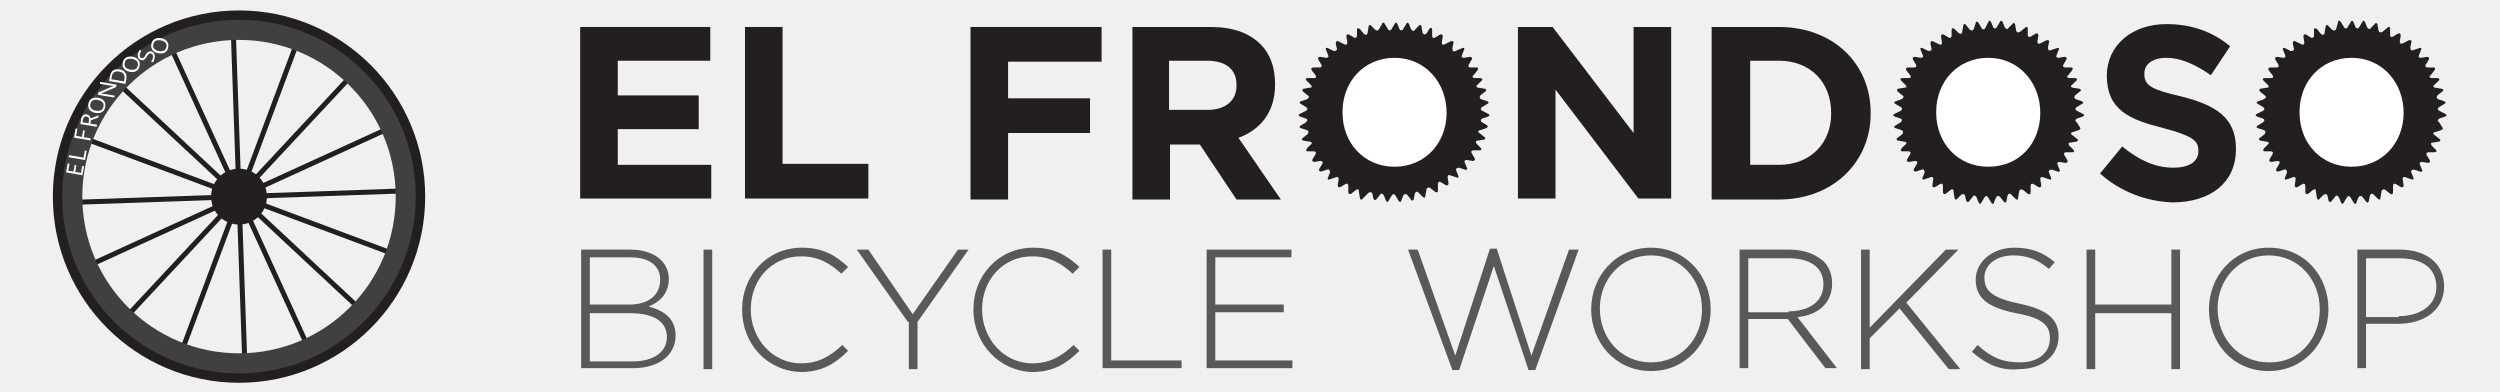
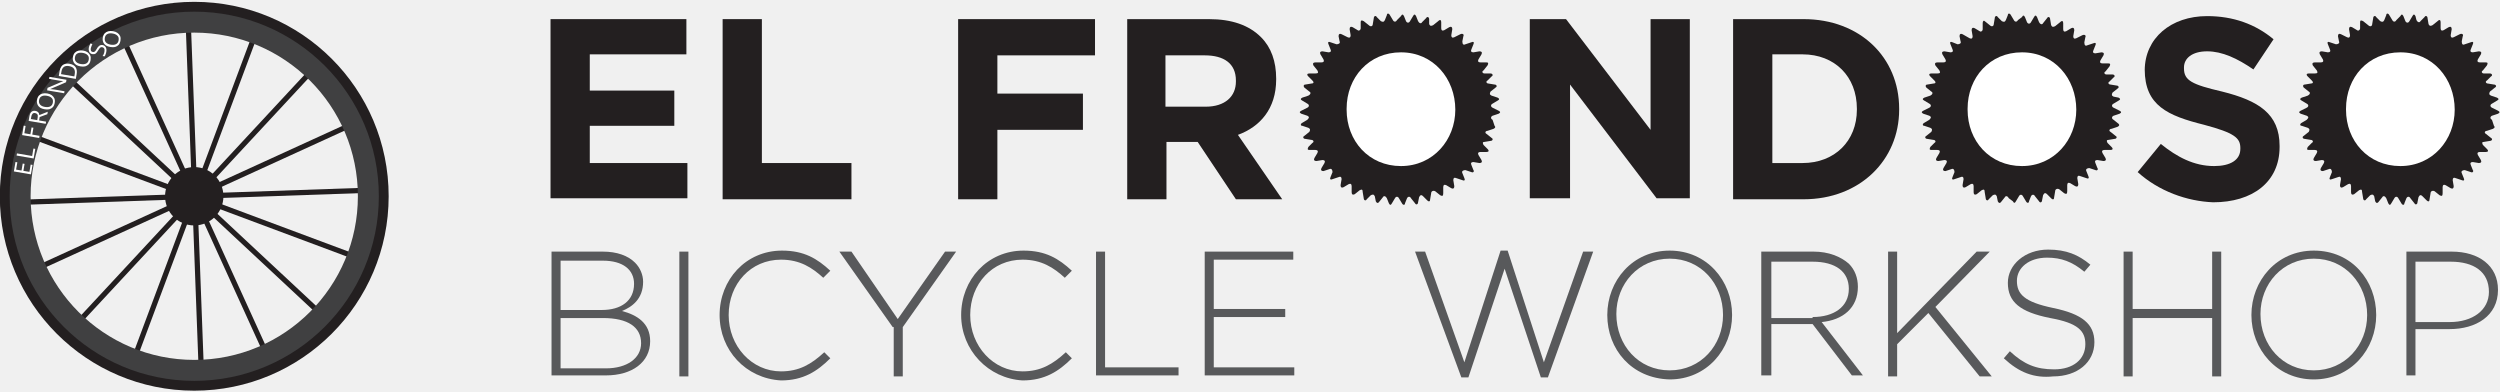
- <svg xmlns="http://www.w3.org/2000/svg" version="1.1" id="Layer_1" x="0px" y="0px" viewBox="0 0 259.4 40.6" enable-background="new 0 0 259.4 40.6" xml:space="preserve">
-   <path fill="#231F20" d="M60.2,2.8h13.5v3.5h-9.6v3.6h8.4v3.5h-8.4v3.7h9.7v3.5H60.2V2.8z" />
-   <path fill="#231F20" d="M77.3,2.8h3.9V17h8.9v3.6H77.3V2.8z" />
-   <path fill="#231F20" d="M100.7,2.8h13.6v3.6h-9.7v3.8h8.5v3.6h-8.5v6.9h-3.9V2.8z" />
-   <path fill="#231F20" d="M117.4,2.8h8.2c2.3,0,4,0.6,5.2,1.8c1,1,1.5,2.4,1.5,4.1v0.1c0,2.9-1.6,4.7-3.8,5.5l4.4,6.4h-4.6l-3.8-5.7  h-3.1v5.7h-3.9V2.8z M125.3,11.4c1.9,0,3-1,3-2.5V8.8c0-1.7-1.2-2.5-3.1-2.5h-3.9v5.1H125.3z" />
-   <path display="none" fill="#231F20" d="M135.2,11.7L135.2,11.7c0-5.1,4-9.3,9.5-9.3c5.5,0,9.5,4.1,9.5,9.2v0.1c0,5.1-4,9.2-9.5,9.2  C139.2,20.9,135.2,16.8,135.2,11.7z M150.1,11.7L150.1,11.7c0-3.1-2.2-5.7-5.4-5.7s-5.4,2.5-5.4,5.6v0.1c0,3.1,2.2,5.6,5.4,5.6  S150.1,14.8,150.1,11.7z" />
+ <svg xmlns="http://www.w3.org/2000/svg" version="1.1" id="Layer_1" x="0px" y="0px" viewBox="0 0 248.4 38.9" enable-background="new 0 0 248.4 38.9" xml:space="preserve">
+   <path fill="#231F20" d="M54.7,1.9h13.5v3.5h-9.6V9H67v3.5h-8.4v3.7h9.7v3.5H54.7V1.9z" />
+   <path fill="#231F20" d="M71.8,1.9h3.9v14.3h8.9v3.6H71.8V1.9z" />
+   <path fill="#231F20" d="M95.2,1.9h13.6v3.6h-9.7v3.8h8.5v3.6h-8.5v6.9h-3.9V1.9z" />
+   <path fill="#231F20" d="M111.9,1.9h8.2c2.3,0,4,0.6,5.2,1.8c1,1,1.5,2.4,1.5,4.1v0.1c0,2.9-1.6,4.7-3.8,5.5l4.4,6.4h-4.6l-3.8-5.7  h-3.1v5.7h-3.9V1.9z M119.8,10.6c1.9,0,3-1,3-2.5V8c0-1.7-1.2-2.5-3.1-2.5h-3.9v5.1H119.8z" />
+   <path display="none" fill="#231F20" d="M129.7,10.9L129.7,10.9c0-5.1,4-9.3,9.5-9.3c5.5,0,9.5,4.1,9.5,9.2v0.1c0,5.1-4,9.2-9.5,9.2  C133.7,20,129.7,15.9,129.7,10.9z M144.6,10.9L144.6,10.9c0-3.1-2.2-5.7-5.4-5.7c-3.2,0-5.4,2.5-5.4,5.6v0.1c0,3.1,2.2,5.6,5.4,5.6  S144.6,13.9,144.6,10.9z" />
  <g>
    <g>
-       <path fill="#231F20" d="M153.8,12.7c-0.2-0.1-0.2-0.3,0-0.4l0.6-0.2c0.2-0.1,0.2-0.2,0-0.3l-0.6-0.3c-0.2-0.1-0.2-0.3,0-0.4    l0.5-0.3c0.2-0.1,0.2-0.2,0-0.3l-0.6-0.2c-0.2-0.1-0.2-0.2-0.1-0.4l0.5-0.4c0.2-0.1,0.1-0.3-0.1-0.3l-0.6-0.1    c-0.2,0-0.3-0.2-0.1-0.3l0.4-0.4c0.2-0.1,0.1-0.3-0.1-0.3l-0.6,0c-0.2,0-0.3-0.2-0.1-0.3l0.4-0.5c0.1-0.2,0.1-0.3-0.1-0.3l-0.6,0    c-0.2,0-0.3-0.1-0.2-0.3l0.3-0.5c0.1-0.2,0-0.3-0.2-0.3l-0.6,0.1c-0.2,0-0.3-0.1-0.2-0.3l0.2-0.5c0.1-0.2,0-0.3-0.2-0.2L151,5.3    c-0.2,0.1-0.3,0-0.3-0.3l0.1-0.5c0.1-0.2-0.1-0.3-0.3-0.2l-0.6,0.3c-0.2,0.1-0.3,0-0.3-0.2l0.1-0.6c0-0.2-0.1-0.3-0.3-0.2    l-0.5,0.3c-0.2,0.1-0.3,0-0.3-0.2l0-0.6c0-0.2-0.1-0.3-0.3-0.1L148,3.5c-0.2,0.1-0.3,0.1-0.4-0.1l-0.1-0.6c0-0.2-0.2-0.3-0.3-0.1    l-0.4,0.4c-0.1,0.2-0.3,0.1-0.4-0.1l-0.2-0.5c-0.1-0.2-0.2-0.2-0.3,0l-0.3,0.5c-0.1,0.2-0.3,0.2-0.4,0l-0.2-0.5    c-0.1-0.2-0.2-0.2-0.3,0l-0.3,0.5c-0.1,0.2-0.3,0.2-0.4,0l-0.3-0.5c-0.1-0.2-0.3-0.2-0.3,0L143.1,3c-0.1,0.2-0.2,0.2-0.4,0.1    l-0.4-0.4c-0.1-0.2-0.3-0.1-0.3,0.1l-0.1,0.6c0,0.2-0.2,0.3-0.4,0.1L141.1,3c-0.2-0.1-0.3-0.1-0.3,0.1l0,0.6    c0,0.2-0.2,0.3-0.3,0.2l-0.5-0.3c-0.2-0.1-0.3,0-0.3,0.2l0.1,0.6c0,0.2-0.1,0.3-0.3,0.2l-0.6-0.3c-0.2-0.1-0.3,0-0.3,0.2l0.1,0.5    c0.1,0.2-0.1,0.3-0.3,0.3L137.8,5c-0.2-0.1-0.3,0-0.2,0.2l0.2,0.5c0.1,0.2,0,0.3-0.2,0.3L137,5.9c-0.2,0-0.3,0.1-0.2,0.3l0.3,0.5    c0.1,0.2,0,0.3-0.2,0.3l-0.6,0c-0.2,0-0.3,0.1-0.2,0.3l0.4,0.5c0.1,0.2,0.1,0.3-0.2,0.3l-0.6,0c-0.2,0-0.3,0.1-0.1,0.3l0.4,0.4    c0.2,0.2,0.1,0.3-0.1,0.3l-0.6,0.1c-0.2,0-0.2,0.2-0.1,0.3l0.5,0.4c0.2,0.1,0.1,0.3-0.1,0.4l-0.6,0.2c-0.2,0.1-0.2,0.2,0,0.3    l0.5,0.3c0.2,0.1,0.2,0.3,0,0.4l-0.6,0.3c-0.2,0.1-0.2,0.2,0,0.3l0.6,0.2c0.2,0.1,0.2,0.2,0,0.4l-0.5,0.3c-0.2,0.1-0.2,0.3,0,0.3    l0.6,0.2c0.2,0.1,0.2,0.2,0.1,0.4l-0.5,0.4c-0.2,0.1-0.1,0.3,0.1,0.3l0.6,0.1c0.2,0,0.3,0.2,0.1,0.3l-0.4,0.4    c-0.1,0.2-0.1,0.3,0.1,0.3l0.6,0c0.2,0,0.3,0.1,0.2,0.3l-0.3,0.5c-0.1,0.2,0,0.3,0.2,0.3l0.6-0.1c0.2,0,0.3,0.1,0.2,0.3l-0.3,0.5    c-0.1,0.2,0,0.3,0.2,0.3l0.6-0.2c0.2-0.1,0.3,0.1,0.3,0.3l-0.2,0.5c-0.1,0.2,0,0.3,0.2,0.2l0.6-0.2c0.2-0.1,0.3,0,0.3,0.2    l-0.1,0.6c0,0.2,0.1,0.3,0.3,0.2l0.5-0.3c0.2-0.1,0.3,0,0.3,0.2l0,0.6c0,0.2,0.1,0.3,0.3,0.2l0.5-0.4c0.2-0.1,0.3-0.1,0.3,0.2    l0.1,0.6c0,0.2,0.2,0.3,0.3,0.1L142,20c0.2-0.1,0.3-0.1,0.4,0.1l0.1,0.5c0.1,0.2,0.2,0.2,0.3,0.1l0.4-0.5c0.1-0.2,0.3-0.1,0.4,0.1    l0.2,0.5c0.1,0.2,0.2,0.2,0.3,0l0.3-0.5c0.1-0.2,0.3-0.2,0.4,0l0.3,0.5c0.1,0.2,0.3,0.2,0.3,0l0.2-0.5c0.1-0.2,0.3-0.2,0.4-0.1    l0.4,0.5c0.1,0.2,0.3,0.1,0.3-0.1l0.1-0.5c0.1-0.2,0.2-0.3,0.4-0.1l0.4,0.4c0.2,0.2,0.3,0.1,0.3-0.1l0.1-0.6    c0-0.2,0.2-0.3,0.4-0.2l0.5,0.4c0.2,0.1,0.3,0.1,0.3-0.2l0-0.6c0-0.2,0.1-0.3,0.3-0.2l0.5,0.3c0.2,0.1,0.3,0,0.3-0.2l-0.1-0.6    c0-0.2,0.1-0.3,0.3-0.2l0.6,0.2c0.2,0.1,0.3,0,0.2-0.2l-0.2-0.5c-0.1-0.2,0.1-0.3,0.3-0.3l0.6,0.2c0.2,0.1,0.3-0.1,0.2-0.2    l-0.2-0.5c-0.1-0.2,0-0.3,0.2-0.3l0.6,0.1c0.2,0,0.3-0.1,0.2-0.3l-0.3-0.5c-0.1-0.2,0-0.3,0.2-0.3l0.6,0c0.2,0,0.3-0.1,0.1-0.3    l-0.4-0.4c-0.1-0.2-0.1-0.3,0.1-0.3l0.6-0.1c0.2,0,0.3-0.2,0.1-0.3l-0.5-0.4c-0.2-0.1-0.1-0.3,0.1-0.3l0.6-0.2    c0.2-0.1,0.2-0.2,0.1-0.3L153.8,12.7z" />
+       <path fill="#231F20" d="M148.3,11.9c-0.2-0.1-0.2-0.3,0-0.4l0.6-0.2c0.2-0.1,0.2-0.2,0-0.3l-0.6-0.3c-0.2-0.1-0.2-0.3,0-0.4    l0.5-0.3c0.2-0.1,0.2-0.2,0-0.3l-0.6-0.2c-0.2-0.1-0.2-0.2-0.1-0.4l0.5-0.4c0.2-0.1,0.1-0.3-0.1-0.3l-0.6-0.1    c-0.2,0-0.3-0.2-0.1-0.3l0.4-0.4c0.2-0.1,0.1-0.3-0.1-0.3l-0.6,0c-0.2,0-0.3-0.2-0.1-0.3l0.4-0.5c0.1-0.2,0.1-0.3-0.1-0.3l-0.6,0    c-0.2,0-0.3-0.1-0.2-0.3l0.3-0.5c0.1-0.2,0-0.3-0.2-0.3l-0.6,0.1c-0.2,0-0.3-0.1-0.2-0.3l0.2-0.5c0.1-0.2,0-0.3-0.2-0.2l-0.6,0.2    c-0.2,0.1-0.3,0-0.3-0.3l0.1-0.5c0.1-0.2-0.1-0.3-0.3-0.2l-0.6,0.3c-0.2,0.1-0.3,0-0.3-0.2l0.1-0.6c0-0.2-0.1-0.3-0.3-0.2    l-0.5,0.3c-0.2,0.1-0.3,0-0.3-0.2l0-0.6c0-0.2-0.1-0.3-0.3-0.1l-0.5,0.4c-0.2,0.1-0.3,0.1-0.4-0.1L142,1.9c0-0.2-0.2-0.3-0.3-0.1    l-0.4,0.4c-0.1,0.2-0.3,0.1-0.4-0.1l-0.2-0.5c-0.1-0.2-0.2-0.2-0.3,0l-0.3,0.5c-0.1,0.2-0.3,0.2-0.4,0l-0.2-0.5    c-0.1-0.2-0.2-0.2-0.3,0L138.8,2c-0.1,0.2-0.3,0.2-0.4,0l-0.3-0.5c-0.1-0.2-0.3-0.2-0.3,0l-0.2,0.5c-0.1,0.2-0.2,0.2-0.4,0.1    l-0.4-0.4c-0.1-0.2-0.3-0.1-0.3,0.1l-0.1,0.6c0,0.2-0.2,0.3-0.4,0.1l-0.5-0.4c-0.2-0.1-0.3-0.1-0.3,0.1l0,0.6    c0,0.2-0.2,0.3-0.3,0.2l-0.5-0.3c-0.2-0.1-0.3,0-0.3,0.2l0.1,0.6c0,0.2-0.1,0.3-0.3,0.2l-0.6-0.3c-0.2-0.1-0.3,0-0.3,0.2l0.1,0.5    c0.1,0.2-0.1,0.3-0.3,0.3l-0.6-0.2c-0.2-0.1-0.3,0-0.2,0.2l0.2,0.5c0.1,0.2,0,0.3-0.2,0.3l-0.6-0.1c-0.2,0-0.3,0.1-0.2,0.3    l0.3,0.5c0.1,0.2,0,0.3-0.2,0.3l-0.6,0c-0.2,0-0.3,0.1-0.2,0.3l0.4,0.5c0.1,0.2,0.1,0.3-0.2,0.3l-0.6,0c-0.2,0-0.3,0.1-0.1,0.3    l0.4,0.4c0.2,0.2,0.1,0.3-0.1,0.3l-0.6,0.1c-0.2,0-0.2,0.2-0.1,0.3l0.5,0.4c0.2,0.1,0.1,0.3-0.1,0.4l-0.6,0.2    c-0.2,0.1-0.2,0.2,0,0.3l0.5,0.3c0.2,0.1,0.2,0.3,0,0.4l-0.6,0.3c-0.2,0.1-0.2,0.2,0,0.3l0.6,0.2c0.2,0.1,0.2,0.2,0,0.4l-0.5,0.3    c-0.2,0.1-0.2,0.3,0,0.3l0.6,0.2c0.2,0.1,0.2,0.2,0.1,0.4l-0.5,0.4c-0.2,0.1-0.1,0.3,0.1,0.3l0.6,0.1c0.2,0,0.3,0.2,0.1,0.3    l-0.4,0.4c-0.1,0.2-0.1,0.3,0.1,0.3l0.6,0c0.2,0,0.3,0.1,0.2,0.3l-0.3,0.5c-0.1,0.2,0,0.3,0.2,0.3l0.6-0.1c0.2,0,0.3,0.1,0.2,0.3    l-0.3,0.5c-0.1,0.2,0,0.3,0.2,0.3l0.6-0.2c0.2-0.1,0.3,0.1,0.3,0.3l-0.2,0.5c-0.1,0.2,0,0.3,0.2,0.2l0.6-0.2    c0.2-0.1,0.3,0,0.3,0.2l-0.1,0.6c0,0.2,0.1,0.3,0.3,0.2l0.5-0.3c0.2-0.1,0.3,0,0.3,0.2l0,0.6c0,0.2,0.1,0.3,0.3,0.2l0.5-0.4    c0.2-0.1,0.3-0.1,0.3,0.2l0.1,0.6c0,0.2,0.2,0.3,0.3,0.1l0.4-0.4c0.2-0.1,0.3-0.1,0.4,0.1l0.1,0.5c0.1,0.2,0.2,0.2,0.3,0.1    l0.4-0.5c0.1-0.2,0.3-0.1,0.4,0.1l0.2,0.5c0.1,0.2,0.2,0.2,0.3,0l0.3-0.5c0.1-0.2,0.3-0.2,0.4,0l0.3,0.5c0.1,0.2,0.3,0.2,0.3,0    l0.2-0.5c0.1-0.2,0.3-0.2,0.4,0l0.4,0.5c0.1,0.2,0.3,0.1,0.3-0.1l0.1-0.5c0.1-0.2,0.2-0.3,0.4-0.1l0.4,0.4    c0.2,0.2,0.3,0.1,0.3-0.1l0.1-0.6c0-0.2,0.2-0.3,0.4-0.2l0.5,0.4c0.2,0.1,0.3,0.1,0.3-0.2l0-0.6c0-0.2,0.1-0.3,0.3-0.2l0.5,0.3    c0.2,0.1,0.3,0,0.3-0.2l-0.1-0.6c0-0.2,0.1-0.3,0.3-0.2l0.6,0.2c0.2,0.1,0.3,0,0.2-0.2l-0.2-0.5c-0.1-0.2,0.1-0.3,0.3-0.3l0.6,0.2    c0.2,0.1,0.3-0.1,0.2-0.2l-0.2-0.5c-0.1-0.2,0-0.3,0.2-0.3l0.6,0.1c0.2,0,0.3-0.1,0.2-0.3l-0.3-0.5c-0.1-0.2,0-0.3,0.2-0.3l0.6,0    c0.2,0,0.3-0.1,0.1-0.3l-0.4-0.4c-0.1-0.2-0.1-0.3,0.1-0.3l0.6-0.1c0.2,0,0.3-0.2,0.1-0.3l-0.5-0.4c-0.2-0.1-0.1-0.3,0.1-0.3    l0.6-0.2c0.2-0.1,0.2-0.2,0.1-0.3L148.3,11.9z" />
    </g>
-     <path fill="#FFFFFF" d="M150.1,11.7L150.1,11.7c0-3.1-2.2-5.7-5.4-5.7s-5.4,2.5-5.4,5.6v0.1c0,3.1,2.2,5.6,5.4,5.6   S150.1,14.8,150.1,11.7z" />
+     <path fill="#FFFFFF" d="M144.6,10.9L144.6,10.9c0-3.1-2.2-5.7-5.4-5.7c-3.2,0-5.4,2.5-5.4,5.6v0.1c0,3.1,2.2,5.6,5.4,5.6   S144.6,13.9,144.6,10.9z" />
  </g>
  <g>
    <g>
-       <path fill="#231F20" d="M215.5,12.7c-0.2-0.1-0.2-0.3,0-0.4l0.6-0.2c0.2-0.1,0.2-0.2,0-0.3l-0.6-0.3c-0.2-0.1-0.2-0.3,0-0.4    l0.5-0.3c0.2-0.1,0.2-0.2,0-0.3l-0.6-0.2c-0.2-0.1-0.2-0.2-0.1-0.4l0.5-0.4c0.2-0.1,0.1-0.3-0.1-0.3l-0.6-0.1    c-0.2,0-0.3-0.2-0.1-0.3l0.4-0.4c0.2-0.1,0.1-0.3-0.1-0.3l-0.6,0c-0.2,0-0.3-0.2-0.1-0.3l0.4-0.5c0.1-0.2,0.1-0.3-0.1-0.3l-0.6,0    c-0.2,0-0.3-0.1-0.2-0.3l0.3-0.5c0.1-0.2,0-0.3-0.2-0.3l-0.6,0.1c-0.2,0-0.3-0.1-0.2-0.3l0.2-0.5c0.1-0.2,0-0.3-0.2-0.2l-0.6,0.2    c-0.2,0.1-0.3,0-0.3-0.3l0.1-0.5c0.1-0.2-0.1-0.3-0.3-0.2l-0.6,0.3c-0.2,0.1-0.3,0-0.3-0.2l0.1-0.6c0-0.2-0.1-0.3-0.3-0.2    l-0.5,0.3c-0.2,0.1-0.3,0-0.3-0.2l0-0.6c0-0.2-0.1-0.3-0.3-0.1l-0.5,0.4c-0.2,0.1-0.3,0.1-0.4-0.1l-0.1-0.6c0-0.2-0.2-0.3-0.3-0.1    l-0.4,0.4c-0.1,0.2-0.3,0.1-0.4-0.1l-0.2-0.5c-0.1-0.2-0.2-0.2-0.3,0l-0.3,0.5c-0.1,0.2-0.3,0.2-0.4,0l-0.2-0.5    c-0.1-0.2-0.2-0.2-0.3,0L206,2.9c-0.1,0.2-0.3,0.2-0.4,0l-0.3-0.5c-0.1-0.2-0.3-0.2-0.3,0L204.8,3c-0.1,0.2-0.2,0.2-0.4,0.1    L204,2.6c-0.1-0.2-0.3-0.1-0.3,0.1l-0.1,0.6c0,0.2-0.2,0.3-0.4,0.1L202.8,3c-0.2-0.1-0.3-0.1-0.3,0.1l0,0.6c0,0.2-0.2,0.3-0.3,0.2    l-0.5-0.3c-0.2-0.1-0.3,0-0.3,0.2l0.1,0.6c0,0.2-0.1,0.3-0.3,0.2l-0.6-0.3c-0.2-0.1-0.3,0-0.3,0.2l0.1,0.5    c0.1,0.2-0.1,0.3-0.3,0.3L199.5,5c-0.2-0.1-0.3,0-0.2,0.2l0.2,0.5c0.1,0.2,0,0.3-0.2,0.3l-0.6-0.1c-0.2,0-0.3,0.1-0.2,0.3l0.3,0.5    c0.1,0.2,0,0.3-0.2,0.3l-0.6,0c-0.2,0-0.3,0.1-0.2,0.3l0.4,0.5c0.1,0.2,0.1,0.3-0.2,0.3l-0.6,0c-0.2,0-0.3,0.1-0.1,0.3l0.4,0.4    c0.2,0.2,0.1,0.3-0.1,0.3l-0.6,0.1c-0.2,0-0.2,0.2-0.1,0.3l0.5,0.4c0.2,0.1,0.1,0.3-0.1,0.4l-0.6,0.2c-0.2,0.1-0.2,0.2,0,0.3    l0.5,0.3c0.2,0.1,0.2,0.3,0,0.4l-0.6,0.3c-0.2,0.1-0.2,0.2,0,0.3l0.6,0.2c0.2,0.1,0.2,0.2,0,0.4l-0.5,0.3c-0.2,0.1-0.2,0.3,0,0.3    l0.6,0.2c0.2,0.1,0.2,0.2,0.1,0.4l-0.5,0.4c-0.2,0.1-0.1,0.3,0.1,0.3l0.6,0.1c0.2,0,0.3,0.2,0.1,0.3l-0.4,0.4    c-0.1,0.2-0.1,0.3,0.1,0.3l0.6,0c0.2,0,0.3,0.1,0.2,0.3l-0.3,0.5c-0.1,0.2,0,0.3,0.2,0.3l0.6-0.1c0.2,0,0.3,0.1,0.2,0.3l-0.3,0.5    c-0.1,0.2,0,0.3,0.2,0.3l0.6-0.2c0.2-0.1,0.3,0.1,0.3,0.3l-0.2,0.5c-0.1,0.2,0,0.3,0.2,0.2l0.6-0.2c0.2-0.1,0.3,0,0.3,0.2    l-0.1,0.6c0,0.2,0.1,0.3,0.3,0.2l0.5-0.3c0.2-0.1,0.3,0,0.3,0.2l0,0.6c0,0.2,0.1,0.3,0.3,0.2l0.5-0.4c0.2-0.1,0.3-0.1,0.3,0.2    l0.1,0.6c0,0.2,0.2,0.3,0.3,0.1l0.4-0.4c0.2-0.1,0.3-0.1,0.4,0.1l0.1,0.5c0.1,0.2,0.2,0.2,0.3,0.1l0.4-0.5    c0.1-0.2,0.3-0.1,0.4,0.1l0.2,0.5c0.1,0.2,0.2,0.2,0.3,0l0.3-0.5c0.1-0.2,0.3-0.2,0.4,0l0.3,0.5c0.1,0.2,0.3,0.2,0.3,0l0.2-0.5    c0.1-0.2,0.3-0.2,0.4-0.1l0.4,0.5c0.1,0.2,0.3,0.1,0.3-0.1l0.1-0.5c0.1-0.2,0.2-0.3,0.4-0.1l0.4,0.4c0.2,0.2,0.3,0.1,0.3-0.1    l0.1-0.6c0-0.2,0.2-0.3,0.4-0.2l0.5,0.4c0.2,0.1,0.3,0.1,0.3-0.2l0-0.6c0-0.2,0.1-0.3,0.3-0.2l0.5,0.3c0.2,0.1,0.3,0,0.3-0.2    l-0.1-0.6c0-0.2,0.1-0.3,0.3-0.2l0.6,0.2c0.2,0.1,0.3,0,0.2-0.2l-0.2-0.5c-0.1-0.2,0.1-0.3,0.3-0.3l0.6,0.2    c0.2,0.1,0.3-0.1,0.2-0.2l-0.2-0.5c-0.1-0.2,0-0.3,0.2-0.3l0.6,0.1c0.2,0,0.3-0.1,0.2-0.3l-0.3-0.5c-0.1-0.2,0-0.3,0.2-0.3l0.6,0    c0.2,0,0.3-0.1,0.1-0.3l-0.4-0.4c-0.1-0.2-0.1-0.3,0.1-0.3l0.6-0.1c0.2,0,0.3-0.2,0.1-0.3l-0.5-0.4c-0.2-0.1-0.1-0.3,0.1-0.3    l0.6-0.2c0.2-0.1,0.2-0.2,0.1-0.3L215.5,12.7z" />
+       <path fill="#231F20" d="M210,11.9c-0.2-0.1-0.2-0.3,0-0.4l0.6-0.2c0.2-0.1,0.2-0.2,0-0.3l-0.6-0.3c-0.2-0.1-0.2-0.3,0-0.4l0.5-0.3    c0.2-0.1,0.2-0.2,0-0.3L210,9.6c-0.2-0.1-0.2-0.2-0.1-0.4l0.5-0.4c0.2-0.1,0.1-0.3-0.1-0.3l-0.6-0.1c-0.2,0-0.3-0.2-0.1-0.3    l0.4-0.4c0.2-0.1,0.1-0.3-0.1-0.3l-0.6,0c-0.2,0-0.3-0.2-0.1-0.3l0.4-0.5c0.1-0.2,0.1-0.3-0.1-0.3l-0.6,0c-0.2,0-0.3-0.1-0.2-0.3    l0.3-0.5c0.1-0.2,0-0.3-0.2-0.3l-0.6,0.1c-0.2,0-0.3-0.1-0.2-0.3l0.2-0.5c0.1-0.2,0-0.3-0.2-0.2l-0.6,0.2c-0.2,0.1-0.3,0-0.3-0.3    l0.1-0.5c0.1-0.2-0.1-0.3-0.3-0.2l-0.6,0.3c-0.2,0.1-0.3,0-0.3-0.2l0.1-0.6c0-0.2-0.1-0.3-0.3-0.2l-0.5,0.3    c-0.2,0.1-0.3,0-0.3-0.2l0-0.6c0-0.2-0.1-0.3-0.3-0.1l-0.5,0.4c-0.2,0.1-0.3,0.1-0.4-0.1l-0.1-0.6c0-0.2-0.2-0.3-0.3-0.1L203,2.3    c-0.1,0.2-0.3,0.1-0.4-0.1l-0.2-0.5c-0.1-0.2-0.2-0.2-0.3,0l-0.3,0.5c-0.1,0.2-0.3,0.2-0.4,0l-0.2-0.5c-0.1-0.2-0.2-0.2-0.3,0    L200.5,2c-0.1,0.2-0.3,0.2-0.4,0l-0.3-0.5c-0.1-0.2-0.3-0.2-0.3,0l-0.2,0.5c-0.1,0.2-0.2,0.2-0.4,0.1l-0.4-0.4    c-0.1-0.2-0.3-0.1-0.3,0.1l-0.1,0.6c0,0.2-0.2,0.3-0.4,0.1l-0.5-0.4C197.1,2,197,2.1,197,2.3l0,0.6c0,0.2-0.2,0.3-0.3,0.2    l-0.5-0.3c-0.2-0.1-0.3,0-0.3,0.2l0.1,0.6c0,0.2-0.1,0.3-0.3,0.2L195,3.4c-0.2-0.1-0.3,0-0.3,0.2l0.1,0.5c0.1,0.2-0.1,0.3-0.3,0.3    L194,4.2c-0.2-0.1-0.3,0-0.2,0.2l0.2,0.5c0.1,0.2,0,0.3-0.2,0.3l-0.6-0.1c-0.2,0-0.3,0.1-0.2,0.3l0.3,0.5c0.1,0.2,0,0.3-0.2,0.3    l-0.6,0c-0.2,0-0.3,0.1-0.2,0.3l0.4,0.5c0.1,0.2,0.1,0.3-0.2,0.3l-0.6,0c-0.2,0-0.3,0.1-0.1,0.3l0.4,0.4c0.2,0.2,0.1,0.3-0.1,0.3    l-0.6,0.1c-0.2,0-0.2,0.2-0.1,0.3l0.5,0.4c0.2,0.1,0.1,0.3-0.1,0.4l-0.6,0.2c-0.2,0.1-0.2,0.2,0,0.3l0.5,0.3    c0.2,0.1,0.2,0.3,0,0.4l-0.6,0.3c-0.2,0.1-0.2,0.2,0,0.3l0.6,0.2c0.2,0.1,0.2,0.2,0,0.4l-0.5,0.3c-0.2,0.1-0.2,0.3,0,0.3l0.6,0.2    c0.2,0.1,0.2,0.2,0.1,0.4l-0.5,0.4c-0.2,0.1-0.1,0.3,0.1,0.3l0.6,0.1c0.2,0,0.3,0.2,0.1,0.3l-0.4,0.4c-0.1,0.2-0.1,0.3,0.1,0.3    l0.6,0c0.2,0,0.3,0.1,0.2,0.3l-0.3,0.5c-0.1,0.2,0,0.3,0.2,0.3l0.6-0.1c0.2,0,0.3,0.1,0.2,0.3l-0.3,0.5c-0.1,0.2,0,0.3,0.2,0.3    l0.6-0.2c0.2-0.1,0.3,0.1,0.3,0.3l-0.2,0.5c-0.1,0.2,0,0.3,0.2,0.2l0.6-0.2c0.2-0.1,0.3,0,0.3,0.2l-0.1,0.6c0,0.2,0.1,0.3,0.3,0.2    l0.5-0.3c0.2-0.1,0.3,0,0.3,0.2l0,0.6c0,0.2,0.1,0.3,0.3,0.2l0.5-0.4c0.2-0.1,0.3-0.1,0.3,0.2l0.1,0.6c0,0.2,0.2,0.3,0.3,0.1    l0.4-0.4c0.2-0.1,0.3-0.1,0.4,0.1l0.1,0.5c0.1,0.2,0.2,0.2,0.3,0.1l0.4-0.5c0.1-0.2,0.3-0.1,0.4,0.1L200,20c0.1,0.2,0.2,0.2,0.3,0    l0.3-0.5c0.1-0.2,0.3-0.2,0.4,0l0.3,0.5c0.1,0.2,0.3,0.2,0.3,0l0.2-0.5c0.1-0.2,0.3-0.2,0.4,0l0.4,0.5c0.1,0.2,0.3,0.1,0.3-0.1    l0.1-0.5c0.1-0.2,0.2-0.3,0.4-0.1l0.4,0.4c0.2,0.2,0.3,0.1,0.3-0.1l0.1-0.6c0-0.2,0.2-0.3,0.4-0.2l0.5,0.4    c0.2,0.1,0.3,0.1,0.3-0.2l0-0.6c0-0.2,0.1-0.3,0.3-0.2l0.5,0.3c0.2,0.1,0.3,0,0.3-0.2l-0.1-0.6c0-0.2,0.1-0.3,0.3-0.2l0.6,0.2    c0.2,0.1,0.3,0,0.2-0.2l-0.2-0.5c-0.1-0.2,0.1-0.3,0.3-0.3l0.6,0.2c0.2,0.1,0.3-0.1,0.2-0.2l-0.2-0.5c-0.1-0.2,0-0.3,0.2-0.3    l0.6,0.1c0.2,0,0.3-0.1,0.2-0.3l-0.3-0.5c-0.1-0.2,0-0.3,0.2-0.3l0.6,0c0.2,0,0.3-0.1,0.1-0.3l-0.4-0.4c-0.1-0.2-0.1-0.3,0.1-0.3    l0.6-0.1c0.2,0,0.3-0.2,0.1-0.3l-0.5-0.4c-0.2-0.1-0.1-0.3,0.1-0.3l0.6-0.2c0.2-0.1,0.2-0.2,0.1-0.3L210,11.9z" />
    </g>
-     <path fill="#FFFFFF" d="M211.7,11.7L211.7,11.7c0-3.1-2.2-5.7-5.4-5.7s-5.4,2.5-5.4,5.6v0.1c0,3.1,2.2,5.6,5.4,5.6   C209.6,17.3,211.7,14.8,211.7,11.7z" />
+     <path fill="#FFFFFF" d="M206.3,10.9L206.3,10.9c0-3.1-2.2-5.7-5.4-5.7s-5.4,2.5-5.4,5.6v0.1c0,3.1,2.2,5.6,5.4,5.6   S206.3,13.9,206.3,10.9z" />
  </g>
  <g>
    <g>
-       <path fill="#231F20" d="M253.1,12.7c-0.2-0.1-0.2-0.3,0-0.4l0.6-0.2c0.2-0.1,0.2-0.2,0-0.3l-0.6-0.3c-0.2-0.1-0.2-0.3,0-0.4    l0.5-0.3c0.2-0.1,0.2-0.2,0-0.3l-0.6-0.2c-0.2-0.1-0.2-0.2-0.1-0.4l0.5-0.4c0.2-0.1,0.1-0.3-0.1-0.3l-0.6-0.1    c-0.2,0-0.3-0.2-0.1-0.3l0.4-0.4c0.2-0.1,0.1-0.3-0.1-0.3l-0.6,0c-0.2,0-0.3-0.2-0.1-0.3l0.4-0.5c0.1-0.2,0.1-0.3-0.1-0.3l-0.6,0    c-0.2,0-0.3-0.1-0.2-0.3l0.3-0.5c0.1-0.2,0-0.3-0.2-0.3l-0.6,0.1c-0.2,0-0.3-0.1-0.2-0.3l0.2-0.5c0.1-0.2,0-0.3-0.2-0.2l-0.6,0.2    c-0.2,0.1-0.3,0-0.3-0.3l0.1-0.5c0.1-0.2-0.1-0.3-0.3-0.2l-0.6,0.3c-0.2,0.1-0.3,0-0.3-0.2l0.1-0.6c0-0.2-0.1-0.3-0.3-0.2    l-0.5,0.3c-0.2,0.1-0.3,0-0.3-0.2l0-0.6c0-0.2-0.1-0.3-0.3-0.1l-0.5,0.4c-0.2,0.1-0.3,0.1-0.4-0.1l-0.1-0.6c0-0.2-0.2-0.3-0.3-0.1    l-0.4,0.4c-0.1,0.2-0.3,0.1-0.4-0.1l-0.2-0.5c-0.1-0.2-0.2-0.2-0.3,0l-0.3,0.5c-0.1,0.2-0.3,0.2-0.4,0l-0.2-0.5    c-0.1-0.2-0.2-0.2-0.3,0l-0.3,0.5c-0.1,0.2-0.3,0.2-0.4,0l-0.3-0.5c-0.1-0.2-0.3-0.2-0.3,0L242.4,3c-0.1,0.2-0.2,0.2-0.4,0.1    l-0.4-0.4c-0.1-0.2-0.3-0.1-0.3,0.1l-0.1,0.6c0,0.2-0.2,0.3-0.4,0.1L240.4,3c-0.2-0.1-0.3-0.1-0.3,0.1l0,0.6    c0,0.2-0.2,0.3-0.3,0.2l-0.5-0.3c-0.2-0.1-0.3,0-0.3,0.2l0.1,0.6c0,0.2-0.1,0.3-0.3,0.2l-0.6-0.3c-0.2-0.1-0.3,0-0.3,0.2L238,5    c0.1,0.2-0.1,0.3-0.3,0.3L237.1,5c-0.2-0.1-0.3,0-0.2,0.2l0.2,0.5c0.1,0.2,0,0.3-0.2,0.3l-0.6-0.1c-0.2,0-0.3,0.1-0.2,0.3l0.3,0.5    c0.1,0.2,0,0.3-0.2,0.3l-0.6,0c-0.2,0-0.3,0.1-0.2,0.3l0.4,0.5c0.1,0.2,0.1,0.3-0.2,0.3l-0.6,0c-0.2,0-0.3,0.1-0.1,0.3l0.4,0.4    c0.2,0.2,0.1,0.3-0.1,0.3l-0.6,0.1c-0.2,0-0.2,0.2-0.1,0.3l0.5,0.4c0.2,0.1,0.1,0.3-0.1,0.4l-0.6,0.2c-0.2,0.1-0.2,0.2,0,0.3    l0.5,0.3c0.2,0.1,0.2,0.3,0,0.4l-0.6,0.3c-0.2,0.1-0.2,0.2,0,0.3l0.6,0.2c0.2,0.1,0.2,0.2,0,0.4l-0.5,0.3c-0.2,0.1-0.2,0.3,0,0.3    l0.6,0.2c0.2,0.1,0.2,0.2,0.1,0.4l-0.5,0.4c-0.2,0.1-0.1,0.3,0.1,0.3l0.6,0.1c0.2,0,0.3,0.2,0.1,0.3l-0.4,0.4    c-0.1,0.2-0.1,0.3,0.1,0.3l0.6,0c0.2,0,0.3,0.1,0.2,0.3l-0.3,0.5c-0.1,0.2,0,0.3,0.2,0.3l0.6-0.1c0.2,0,0.3,0.1,0.2,0.3l-0.3,0.5    c-0.1,0.2,0,0.3,0.2,0.3l0.6-0.2c0.2-0.1,0.3,0.1,0.3,0.3l-0.2,0.5c-0.1,0.2,0,0.3,0.2,0.2l0.6-0.2c0.2-0.1,0.3,0,0.3,0.2    l-0.1,0.6c0,0.2,0.1,0.3,0.3,0.2l0.5-0.3c0.2-0.1,0.3,0,0.3,0.2l0,0.6c0,0.2,0.1,0.3,0.3,0.2l0.5-0.4c0.2-0.1,0.3-0.1,0.3,0.2    l0.1,0.6c0,0.2,0.2,0.3,0.3,0.1l0.4-0.4c0.2-0.1,0.3-0.1,0.4,0.1l0.1,0.5c0.1,0.2,0.2,0.2,0.3,0.1l0.4-0.5    c0.1-0.2,0.3-0.1,0.4,0.1l0.2,0.5c0.1,0.2,0.2,0.2,0.3,0l0.3-0.5c0.1-0.2,0.3-0.2,0.4,0l0.3,0.5c0.1,0.2,0.3,0.2,0.3,0l0.2-0.5    c0.1-0.2,0.3-0.2,0.4-0.1l0.4,0.5c0.1,0.2,0.3,0.1,0.3-0.1l0.1-0.5c0.1-0.2,0.2-0.3,0.4-0.1l0.4,0.4c0.2,0.2,0.3,0.1,0.3-0.1    l0.1-0.6c0-0.2,0.2-0.3,0.4-0.2l0.5,0.4c0.2,0.1,0.3,0.1,0.3-0.2l0-0.6c0-0.2,0.1-0.3,0.3-0.2l0.5,0.3c0.2,0.1,0.3,0,0.3-0.2    l-0.1-0.6c0-0.2,0.1-0.3,0.3-0.2l0.6,0.2c0.2,0.1,0.3,0,0.2-0.2l-0.2-0.5c-0.1-0.2,0.1-0.3,0.3-0.3l0.6,0.2    c0.2,0.1,0.3-0.1,0.2-0.2l-0.2-0.5c-0.1-0.2,0-0.3,0.2-0.3l0.6,0.1c0.2,0,0.3-0.1,0.2-0.3l-0.3-0.5c-0.1-0.2,0-0.3,0.2-0.3l0.6,0    c0.2,0,0.3-0.1,0.1-0.3l-0.4-0.4c-0.1-0.2-0.1-0.3,0.1-0.3l0.6-0.1c0.2,0,0.3-0.2,0.1-0.3l-0.5-0.4c-0.2-0.1-0.1-0.3,0.1-0.3    l0.6-0.2c0.2-0.1,0.2-0.2,0.1-0.3L253.1,12.7z" />
+       <path fill="#231F20" d="M247.6,11.9c-0.2-0.1-0.2-0.3,0-0.4l0.6-0.2c0.2-0.1,0.2-0.2,0-0.3l-0.6-0.3c-0.2-0.1-0.2-0.3,0-0.4    l0.5-0.3c0.2-0.1,0.2-0.2,0-0.3l-0.6-0.2c-0.2-0.1-0.2-0.2-0.1-0.4l0.5-0.4c0.2-0.1,0.1-0.3-0.1-0.3l-0.6-0.1    c-0.2,0-0.3-0.2-0.1-0.3l0.4-0.4c0.2-0.1,0.1-0.3-0.1-0.3l-0.6,0c-0.2,0-0.3-0.2-0.1-0.3l0.4-0.5c0.1-0.2,0.1-0.3-0.1-0.3l-0.6,0    c-0.2,0-0.3-0.1-0.2-0.3l0.3-0.5c0.1-0.2,0-0.3-0.2-0.3l-0.6,0.1c-0.2,0-0.3-0.1-0.2-0.3l0.2-0.5c0.1-0.2,0-0.3-0.2-0.2l-0.6,0.2    c-0.2,0.1-0.3,0-0.3-0.3l0.1-0.5c0.1-0.2-0.1-0.3-0.3-0.2l-0.6,0.3c-0.2,0.1-0.3,0-0.3-0.2l0.1-0.6c0-0.2-0.1-0.3-0.3-0.2    l-0.5,0.3c-0.2,0.1-0.3,0-0.3-0.2l0-0.6c0-0.2-0.1-0.3-0.3-0.1l-0.5,0.4c-0.2,0.1-0.3,0.1-0.4-0.1l-0.1-0.6c0-0.2-0.2-0.3-0.3-0.1    l-0.4,0.4c-0.1,0.2-0.3,0.1-0.4-0.1L240,1.6c-0.1-0.2-0.2-0.2-0.3,0l-0.3,0.5c-0.1,0.2-0.3,0.2-0.4,0l-0.2-0.5    c-0.1-0.2-0.2-0.2-0.3,0L238.1,2c-0.1,0.2-0.3,0.2-0.4,0l-0.3-0.5c-0.1-0.2-0.3-0.2-0.3,0l-0.2,0.5c-0.1,0.2-0.2,0.2-0.4,0.1    l-0.4-0.4c-0.1-0.2-0.3-0.1-0.3,0.1l-0.1,0.6c0,0.2-0.2,0.3-0.4,0.1l-0.5-0.4c-0.2-0.1-0.3-0.1-0.3,0.1l0,0.6    c0,0.2-0.2,0.3-0.3,0.2l-0.5-0.3c-0.2-0.1-0.3,0-0.3,0.2l0.1,0.6c0,0.2-0.1,0.3-0.3,0.2l-0.6-0.3c-0.2-0.1-0.3,0-0.3,0.2l0.1,0.5    c0.1,0.2-0.1,0.3-0.3,0.3l-0.6-0.2c-0.2-0.1-0.3,0-0.2,0.2l0.2,0.5c0.1,0.2,0,0.3-0.2,0.3l-0.6-0.1c-0.2,0-0.3,0.1-0.2,0.3    l0.3,0.5c0.1,0.2,0,0.3-0.2,0.3l-0.6,0c-0.2,0-0.3,0.1-0.2,0.3l0.4,0.5c0.1,0.2,0.1,0.3-0.2,0.3l-0.6,0c-0.2,0-0.3,0.1-0.1,0.3    l0.4,0.4c0.2,0.2,0.1,0.3-0.1,0.3l-0.6,0.1c-0.2,0-0.2,0.2-0.1,0.3l0.5,0.4c0.2,0.1,0.1,0.3-0.1,0.4l-0.6,0.2    c-0.2,0.1-0.2,0.2,0,0.3l0.5,0.3c0.2,0.1,0.2,0.3,0,0.4l-0.6,0.3c-0.2,0.1-0.2,0.2,0,0.3l0.6,0.2c0.2,0.1,0.2,0.2,0,0.4l-0.5,0.3    c-0.2,0.1-0.2,0.3,0,0.3l0.6,0.2c0.2,0.1,0.2,0.2,0.1,0.4l-0.5,0.4c-0.2,0.1-0.1,0.3,0.1,0.3l0.6,0.1c0.2,0,0.3,0.2,0.1,0.3    l-0.4,0.4c-0.1,0.2-0.1,0.3,0.1,0.3l0.6,0c0.2,0,0.3,0.1,0.2,0.3l-0.3,0.5c-0.1,0.2,0,0.3,0.2,0.3l0.6-0.1c0.2,0,0.3,0.1,0.2,0.3    l-0.3,0.5c-0.1,0.2,0,0.3,0.2,0.3l0.6-0.2c0.2-0.1,0.3,0.1,0.3,0.3l-0.2,0.5c-0.1,0.2,0,0.3,0.2,0.2l0.6-0.2    c0.2-0.1,0.3,0,0.3,0.2l-0.1,0.6c0,0.2,0.1,0.3,0.3,0.2l0.5-0.3c0.2-0.1,0.3,0,0.3,0.2l0,0.6c0,0.2,0.1,0.3,0.3,0.2l0.5-0.4    c0.2-0.1,0.3-0.1,0.3,0.2l0.1,0.6c0,0.2,0.2,0.3,0.3,0.1l0.4-0.4c0.2-0.1,0.3-0.1,0.4,0.1l0.1,0.5c0.1,0.2,0.2,0.2,0.3,0.1    l0.4-0.5c0.1-0.2,0.3-0.1,0.4,0.1l0.2,0.5c0.1,0.2,0.2,0.2,0.3,0l0.3-0.5c0.1-0.2,0.3-0.2,0.4,0l0.3,0.5c0.1,0.2,0.3,0.2,0.3,0    l0.2-0.5c0.1-0.2,0.3-0.2,0.4,0l0.4,0.5c0.1,0.2,0.3,0.1,0.3-0.1l0.1-0.5c0.1-0.2,0.2-0.3,0.4-0.1l0.4,0.4    c0.2,0.2,0.3,0.1,0.3-0.1l0.1-0.6c0-0.2,0.2-0.3,0.4-0.2l0.5,0.4c0.2,0.1,0.3,0.1,0.3-0.2l0-0.6c0-0.2,0.1-0.3,0.3-0.2l0.5,0.3    c0.2,0.1,0.3,0,0.3-0.2l-0.1-0.6c0-0.2,0.1-0.3,0.3-0.2l0.6,0.2c0.2,0.1,0.3,0,0.2-0.2l-0.2-0.5c-0.1-0.2,0.1-0.3,0.3-0.3l0.6,0.2    c0.2,0.1,0.3-0.1,0.2-0.2l-0.2-0.5c-0.1-0.2,0-0.3,0.2-0.3l0.6,0.1c0.2,0,0.3-0.1,0.2-0.3l-0.3-0.5c-0.1-0.2,0-0.3,0.2-0.3l0.6,0    c0.2,0,0.3-0.1,0.1-0.3l-0.4-0.4c-0.1-0.2-0.1-0.3,0.1-0.3l0.6-0.1c0.2,0,0.3-0.2,0.1-0.3l-0.5-0.4c-0.2-0.1-0.1-0.3,0.1-0.3    l0.6-0.2c0.2-0.1,0.2-0.2,0.1-0.3L247.6,11.9z" />
    </g>
-     <path fill="#FFFFFF" d="M249.4,11.7L249.4,11.7c0-3.1-2.2-5.7-5.4-5.7s-5.4,2.5-5.4,5.6v0.1c0,3.1,2.2,5.6,5.4,5.6   C247.2,17.3,249.4,14.8,249.4,11.7z" />
+     <path fill="#FFFFFF" d="M243.9,10.9L243.9,10.9c0-3.1-2.2-5.7-5.4-5.7s-5.4,2.5-5.4,5.6v0.1c0,3.1,2.2,5.6,5.4,5.6   S243.9,13.9,243.9,10.9z" />
  </g>
-   <path fill="#231F20" d="M157.5,2.8h3.6l8.4,11v-11h3.9v17.8H170l-8.6-11.3v11.3h-3.9V2.8z" />
-   <path fill="#231F20" d="M177.6,2.8h7c5.6,0,9.5,3.8,9.5,8.9v0.1c0,5-3.9,8.9-9.5,8.9h-7V2.8z M181.6,6.3v10.8h3  c3.2,0,5.4-2.2,5.4-5.3v-0.1c0-3.2-2.2-5.4-5.4-5.4H181.6z" />
-   <path fill="#231F20" d="M217.9,18l2.3-2.8c1.6,1.3,3.3,2.2,5.3,2.2c1.6,0,2.6-0.6,2.6-1.7v-0.1c0-1-0.6-1.5-3.6-2.3  c-3.6-0.9-5.9-1.9-5.9-5.5V7.9c0-3.2,2.6-5.4,6.2-5.4c2.6,0,4.8,0.8,6.6,2.3l-2,3c-1.6-1.1-3.1-1.8-4.6-1.8s-2.3,0.7-2.3,1.6v0.1  c0,1.2,0.8,1.6,3.8,2.3c3.6,0.9,5.7,2.2,5.7,5.4v0.1c0,3.5-2.7,5.5-6.6,5.5C222.7,20.9,220,19.9,217.9,18z" />
-   <path fill="#58595B" d="M60.3,25.9h5.1c1.4,0,2.5,0.4,3.2,1.1c0.5,0.5,0.8,1.2,0.8,1.9v0c0,1.7-1.1,2.5-2.1,2.9  c1.5,0.4,2.8,1.2,2.8,3v0c0,2.1-1.8,3.4-4.4,3.4h-5.4V25.9z M68.5,29c0-1.4-1.1-2.3-3.1-2.3h-4.2v4.9h4.1  C67.2,31.6,68.5,30.7,68.5,29L68.5,29z M65.4,32.5h-4.2v5h4.5c2.1,0,3.5-1,3.5-2.5v0C69.2,33.4,67.9,32.5,65.4,32.5z" />
-   <path fill="#58595B" d="M73,25.9h0.9v12.4H73V25.9z" />
-   <path fill="#58595B" d="M77,32.1L77,32.1c0-3.5,2.6-6.4,6.2-6.4c2.2,0,3.5,0.8,4.8,2l-0.7,0.7c-1.1-1-2.3-1.8-4.2-1.8  c-3,0-5.2,2.4-5.2,5.5v0c0,3.1,2.3,5.6,5.2,5.6c1.8,0,3-0.7,4.3-1.9l0.6,0.6c-1.3,1.3-2.7,2.2-4.9,2.2C79.6,38.5,77,35.7,77,32.1z" />
-   <path fill="#58595B" d="M94.2,33.4l-5.3-7.5h1.2l4.6,6.7l4.7-6.7h1.1l-5.3,7.5v4.9h-0.9V33.4z" />
-   <path fill="#58595B" d="M101,32.1L101,32.1c0-3.5,2.6-6.4,6.2-6.4c2.2,0,3.5,0.8,4.8,2l-0.7,0.7c-1.1-1-2.3-1.8-4.2-1.8  c-3,0-5.2,2.4-5.2,5.5v0c0,3.1,2.3,5.6,5.2,5.6c1.8,0,3-0.7,4.3-1.9l0.6,0.6c-1.3,1.3-2.7,2.2-4.9,2.2C103.7,38.5,101,35.7,101,32.1  z" />
-   <path fill="#58595B" d="M114.4,25.9h0.9v11.5h7.3v0.8h-8.2V25.9z" />
-   <path fill="#58595B" d="M125.2,25.9h8.8v0.8h-7.9v4.9h7.1v0.8h-7.1v5h8v0.8h-8.9V25.9z" />
-   <path fill="#58595B" d="M146.1,25.9h1l3.9,11l3.6-11.1h0.7l3.6,11.1l3.9-11h1l-4.5,12.5h-0.7l-3.6-10.8l-3.6,10.8h-0.7L146.1,25.9z" />
-   <path fill="#58595B" d="M165.1,32.1L165.1,32.1c0-3.4,2.5-6.4,6.2-6.4s6.2,3,6.2,6.4v0c0,3.4-2.5,6.4-6.2,6.4  C167.6,38.5,165.1,35.5,165.1,32.1z M176.6,32.1L176.6,32.1c0-3.1-2.2-5.6-5.3-5.6c-3.1,0-5.3,2.5-5.3,5.5v0c0,3.1,2.2,5.6,5.3,5.6  S176.6,35.2,176.6,32.1z" />
-   <path fill="#58595B" d="M180.5,25.9h5.2c1.5,0,2.7,0.5,3.5,1.2c0.6,0.6,0.9,1.4,0.9,2.3v0c0,2.1-1.5,3.3-3.6,3.5l4.1,5.3h-1.2  l-3.9-5.1h-4.1v5.1h-0.9V25.9z M185.6,32.3c2.1,0,3.6-1,3.6-2.8v0c0-1.7-1.3-2.7-3.6-2.7h-4.2v5.6H185.6z" />
-   <path fill="#58595B" d="M193.1,25.9h0.9V34l7.9-8.1h1.3l-5.4,5.5l5.6,6.9h-1.2l-5.1-6.3l-3.1,3.1v3.2h-0.9V25.9z" />
-   <path fill="#58595B" d="M204.6,36.5l0.6-0.7c1.4,1.3,2.6,1.8,4.4,1.8c1.9,0,3.1-1,3.1-2.5v0c0-1.3-0.7-2.1-3.5-2.6  c-3-0.6-4.2-1.6-4.2-3.5v0c0-1.8,1.7-3.3,4-3.3c1.8,0,3,0.5,4.2,1.5l-0.6,0.7c-1.2-1-2.3-1.4-3.7-1.4c-1.8,0-3,1-3,2.3v0  c0,1.3,0.7,2.1,3.6,2.7c2.9,0.6,4.1,1.6,4.1,3.4v0c0,2-1.7,3.4-4.1,3.4C207.6,38.5,206.1,37.8,204.6,36.5z" />
-   <path fill="#58595B" d="M216.5,25.9h0.9v5.7h7.9v-5.7h0.9v12.4h-0.9v-5.8h-7.9v5.8h-0.9V25.9z" />
-   <path fill="#58595B" d="M229.2,32.1L229.2,32.1c0-3.4,2.5-6.4,6.2-6.4c3.8,0,6.2,3,6.2,6.4v0c0,3.4-2.5,6.4-6.2,6.4  C231.6,38.5,229.2,35.5,229.2,32.1z M240.7,32.1L240.7,32.1c0-3.1-2.2-5.6-5.3-5.6c-3.1,0-5.3,2.5-5.3,5.5v0c0,3.1,2.2,5.6,5.3,5.6  C238.5,37.7,240.7,35.2,240.7,32.1z" />
-   <path fill="#58595B" d="M244.5,25.9h4.5c2.7,0,4.6,1.4,4.6,3.8v0c0,2.6-2.2,3.9-4.8,3.9h-3.3v4.6h-0.9V25.9z M248.9,32.8  c2.3,0,3.9-1.2,3.9-3v0c0-2-1.5-3-3.8-3h-3.5v6.1H248.9z" />
+   <path fill="#231F20" d="M152,1.9h3.6l8.4,11v-11h3.9v17.8h-3.3l-8.6-11.3v11.3H152V1.9z" />
+   <path fill="#231F20" d="M172.2,1.9h7c5.6,0,9.5,3.8,9.5,8.9v0.1c0,5-3.9,8.9-9.5,8.9h-7V1.9z M176.1,5.4v10.8h3  c3.2,0,5.4-2.2,5.4-5.3v-0.1c0-3.2-2.2-5.4-5.4-5.4H176.1z" />
+   <path fill="#231F20" d="M212.4,17.1l2.3-2.8c1.6,1.3,3.3,2.2,5.3,2.2c1.6,0,2.6-0.6,2.6-1.7v-0.1c0-1-0.6-1.5-3.6-2.3  c-3.6-0.9-5.9-1.9-5.9-5.5V7c0-3.2,2.6-5.4,6.2-5.4c2.6,0,4.8,0.8,6.6,2.3l-2,3c-1.6-1.1-3.1-1.8-4.6-1.8S217,5.8,217,6.7v0.1  c0,1.2,0.8,1.6,3.8,2.3c3.6,0.9,5.7,2.2,5.7,5.4v0.1c0,3.5-2.7,5.5-6.6,5.5C217.3,20,214.5,19,212.4,17.1z" />
+   <path fill="#58595B" d="M54.8,25h5.1c1.4,0,2.5,0.4,3.2,1.1c0.5,0.5,0.8,1.2,0.8,1.9v0c0,1.7-1.1,2.5-2.1,2.9c1.5,0.4,2.8,1.2,2.8,3  v0c0,2.1-1.8,3.4-4.4,3.4h-5.4V25z M63,28.2c0-1.4-1.1-2.3-3.1-2.3h-4.2v4.9h4.1C61.7,30.8,63,29.9,63,28.2L63,28.2z M59.9,31.6  h-4.2v5h4.5c2.1,0,3.5-1,3.5-2.5v0C63.7,32.5,62.4,31.6,59.9,31.6z" />
+   <path fill="#58595B" d="M67.5,25h0.9v12.4h-0.9V25z" />
+   <path fill="#58595B" d="M71.5,31.3L71.5,31.3c0-3.5,2.6-6.4,6.2-6.4c2.2,0,3.5,0.8,4.8,2l-0.7,0.7c-1.1-1-2.3-1.8-4.2-1.8  c-3,0-5.2,2.4-5.2,5.5v0c0,3.1,2.3,5.6,5.2,5.6c1.8,0,3-0.7,4.3-1.9l0.6,0.6c-1.3,1.3-2.7,2.2-4.9,2.2  C74.1,37.6,71.5,34.8,71.5,31.3z" />
+   <path fill="#58595B" d="M88.7,32.5L83.4,25h1.2l4.6,6.7l4.7-6.7H95l-5.3,7.5v4.9h-0.9V32.5z" />
+   <path fill="#58595B" d="M95.5,31.3L95.5,31.3c0-3.5,2.6-6.4,6.2-6.4c2.2,0,3.5,0.8,4.8,2l-0.7,0.7c-1.1-1-2.3-1.8-4.2-1.8  c-3,0-5.2,2.4-5.2,5.5v0c0,3.1,2.3,5.6,5.2,5.6c1.8,0,3-0.7,4.3-1.9l0.6,0.6c-1.3,1.3-2.7,2.2-4.9,2.2  C98.2,37.6,95.5,34.8,95.5,31.3z" />
+   <path fill="#58595B" d="M108.9,25h0.9v11.5h7.3v0.8h-8.2V25z" />
+   <path fill="#58595B" d="M119.7,25h8.8v0.8h-7.9v4.9h7.1v0.8h-7.1v5h8v0.8h-8.9V25z" />
+   <path fill="#58595B" d="M140.6,25h1l3.9,11l3.6-11.1h0.7l3.6,11.1l3.9-11h1l-4.5,12.5h-0.7l-3.6-10.8l-3.6,10.8h-0.7L140.6,25z" />
+   <path fill="#58595B" d="M159.7,31.3L159.7,31.3c0-3.4,2.5-6.4,6.2-6.4s6.2,3,6.2,6.4v0c0,3.4-2.5,6.4-6.2,6.4  C162.1,37.6,159.7,34.7,159.7,31.3z M171.2,31.3L171.2,31.3c0-3.1-2.2-5.6-5.3-5.6c-3.1,0-5.3,2.5-5.3,5.5v0c0,3.1,2.2,5.6,5.3,5.6  S171.2,34.3,171.2,31.3z" />
+   <path fill="#58595B" d="M175,25h5.2c1.5,0,2.7,0.5,3.5,1.2c0.6,0.6,0.9,1.4,0.9,2.3v0c0,2.1-1.5,3.3-3.6,3.5l4.1,5.3H184l-3.9-5.1  H176v5.1H175V25z M180.1,31.5c2.1,0,3.6-1,3.6-2.8v0c0-1.7-1.3-2.7-3.6-2.7H176v5.6H180.1z" />
+   <path fill="#58595B" d="M187.6,25h0.9v8.1l7.9-8.1h1.3l-5.4,5.5l5.6,6.9h-1.2l-5.1-6.3l-3.1,3.1v3.2h-0.9V25z" />
+   <path fill="#58595B" d="M199.1,35.6l0.6-0.7c1.4,1.3,2.6,1.8,4.4,1.8c1.9,0,3.1-1,3.1-2.5v0c0-1.3-0.7-2.1-3.5-2.6  c-3-0.6-4.2-1.6-4.2-3.5v0c0-1.8,1.7-3.3,4-3.3c1.8,0,3,0.5,4.2,1.5l-0.6,0.7c-1.2-1-2.3-1.4-3.7-1.4c-1.8,0-3,1-3,2.3v0  c0,1.3,0.7,2.1,3.6,2.7c2.9,0.6,4.1,1.6,4.1,3.4v0c0,2-1.7,3.4-4.1,3.4C202.1,37.6,200.6,37,199.1,35.6z" />
+   <path fill="#58595B" d="M211,25h0.9v5.7h7.9V25h0.9v12.4h-0.9v-5.8h-7.9v5.8H211V25z" />
+   <path fill="#58595B" d="M223.7,31.3L223.7,31.3c0-3.4,2.5-6.4,6.2-6.4c3.8,0,6.2,3,6.2,6.4v0c0,3.4-2.5,6.4-6.2,6.4  S223.7,34.7,223.7,31.3z M235.2,31.3L235.2,31.3c0-3.1-2.2-5.6-5.3-5.6c-3.1,0-5.3,2.5-5.3,5.5v0c0,3.1,2.2,5.6,5.3,5.6  S235.2,34.3,235.2,31.3z" />
+   <path fill="#58595B" d="M239.1,25h4.5c2.7,0,4.6,1.4,4.6,3.8v0c0,2.6-2.2,3.9-4.8,3.9H240v4.6h-0.9V25z M243.4,32  c2.3,0,3.9-1.2,3.9-3v0c0-2-1.5-3-3.8-3H240V32H243.4z" />
  <g>
    <g>
-       <circle fill="none" stroke="#231F20" stroke-width="2.435" stroke-miterlimit="10" cx="24.8" cy="20.4" r="18.1" />
+       <circle fill="none" stroke="#231F20" stroke-width="2.435" stroke-miterlimit="10" cx="19.3" cy="19.5" r="18.1" />
      <g>
-         <line fill="none" stroke="#231F20" stroke-width="0.52" stroke-miterlimit="10" x1="30.9" y1="4.2" x2="18.8" y2="36.6" />
-         <line fill="none" stroke="#231F20" stroke-width="0.52" stroke-miterlimit="10" x1="8.6" y1="14.3" x2="41" y2="26.4" />
-         <line fill="none" stroke="#231F20" stroke-width="0.52" stroke-miterlimit="10" x1="17.6" y1="4.6" x2="32" y2="36.1" />
-         <line fill="none" stroke="#231F20" stroke-width="0.52" stroke-miterlimit="10" x1="9.1" y1="27.6" x2="40.6" y2="13.2" />
-         <line fill="none" stroke="#231F20" stroke-width="0.52" stroke-miterlimit="10" x1="24.2" y1="3.1" x2="25.4" y2="37.6" />
-         <line fill="none" stroke="#231F20" stroke-width="0.52" stroke-miterlimit="10" x1="7.5" y1="21" x2="42.1" y2="19.8" />
-         <line fill="none" stroke="#231F20" stroke-width="0.52" stroke-miterlimit="10" x1="12.2" y1="8.6" x2="37.5" y2="32.2" />
-         <line fill="none" stroke="#231F20" stroke-width="0.52" stroke-miterlimit="10" x1="13" y1="33" x2="36.6" y2="7.7" />
+         <line fill="none" stroke="#231F20" stroke-width="0.52" stroke-miterlimit="10" x1="25.4" y1="3.3" x2="13.3" y2="35.7" />
+         <line fill="none" stroke="#231F20" stroke-width="0.52" stroke-miterlimit="10" x1="3.1" y1="13.5" x2="35.5" y2="25.6" />
+         <line fill="none" stroke="#231F20" stroke-width="0.52" stroke-miterlimit="10" x1="12.2" y1="3.8" x2="26.5" y2="35.2" />
+         <line fill="none" stroke="#231F20" stroke-width="0.52" stroke-miterlimit="10" x1="3.6" y1="26.7" x2="35.1" y2="12.3" />
+         <line fill="none" stroke="#231F20" stroke-width="0.52" stroke-miterlimit="10" x1="18.7" y1="2.2" x2="20" y2="36.8" />
+         <line fill="none" stroke="#231F20" stroke-width="0.52" stroke-miterlimit="10" x1="2.1" y1="20.1" x2="36.6" y2="18.9" />
+         <line fill="none" stroke="#231F20" stroke-width="0.52" stroke-miterlimit="10" x1="6.7" y1="7.7" x2="32" y2="31.3" />
+         <line fill="none" stroke="#231F20" stroke-width="0.52" stroke-miterlimit="10" x1="7.6" y1="32.2" x2="31.1" y2="6.9" />
      </g>
-       <circle fill="none" stroke="#404041" stroke-width="2.082" stroke-miterlimit="10" cx="24.8" cy="20.4" r="17.3" />
-       <circle fill="#231F20" cx="24.8" cy="20.4" r="2.9" />
+       <circle fill="none" stroke="#404041" stroke-width="2.082" stroke-miterlimit="10" cx="19.3" cy="19.5" r="17.3" />
+       <circle fill="#231F20" cx="19.3" cy="19.5" r="2.9" />
    </g>
-     <circle fill="none" cx="24.8" cy="20.4" r="16.4" />
-     <text transform="matrix(0.1685 -0.9857 0.9857 0.1685 8.518 18.4141)">
+     <circle fill="none" cx="19.3" cy="19.5" r="16.4" />
+     <text transform="matrix(0.1685 -0.9857 0.9857 0.1685 3.0325 17.556)">
      <tspan x="0" y="0" fill="#FFFFFF" font-family="'Gotham-Light'" font-size="2.412">E</tspan>
      <tspan x="1.6" y="0" fill="#FFFFFF" font-family="'Gotham-Light'" font-size="2.412" rotate="5.3">L</tspan>
      <tspan x="3" y="0.1" fill="#FFFFFF" font-family="'Gotham-Light'" font-size="2.412" rotate="8.9"> </tspan>
      <tspan x="3.7" y="0.2" fill="#FFFFFF" font-family="'Gotham-Light'" font-size="2.412" rotate="11.9">F</tspan>
      <tspan x="5.2" y="0.6" fill="#FFFFFF" font-family="'Gotham-Light'" font-size="2.412" rotate="18.3">R</tspan>
      <tspan x="6.7" y="1.1" fill="#FFFFFF" font-family="'Gotham-Light'" font-size="2.412" rotate="24.6">O</tspan>
      <tspan x="8.5" y="1.9" fill="#FFFFFF" font-family="'Gotham-Light'" font-size="2.412" rotate="31.3">N</tspan>
      <tspan x="10.1" y="2.8" fill="#FFFFFF" font-family="'Gotham-Light'" font-size="2.412" rotate="37.7">D</tspan>
      <tspan x="11.5" y="3.9" fill="#FFFFFF" font-family="'Gotham-Light'" font-size="2.412" rotate="44.3">O</tspan>
      <tspan x="12.9" y="5.3" fill="#FFFFFF" font-family="'Gotham-Light'" font-size="2.412" rotate="50.3">S</tspan>
      <tspan x="13.9" y="6.5" fill="#FFFFFF" font-family="'Gotham-Light'" font-size="2.412" rotate="56.4">O</tspan>
    </text>
  </g>
</svg>
